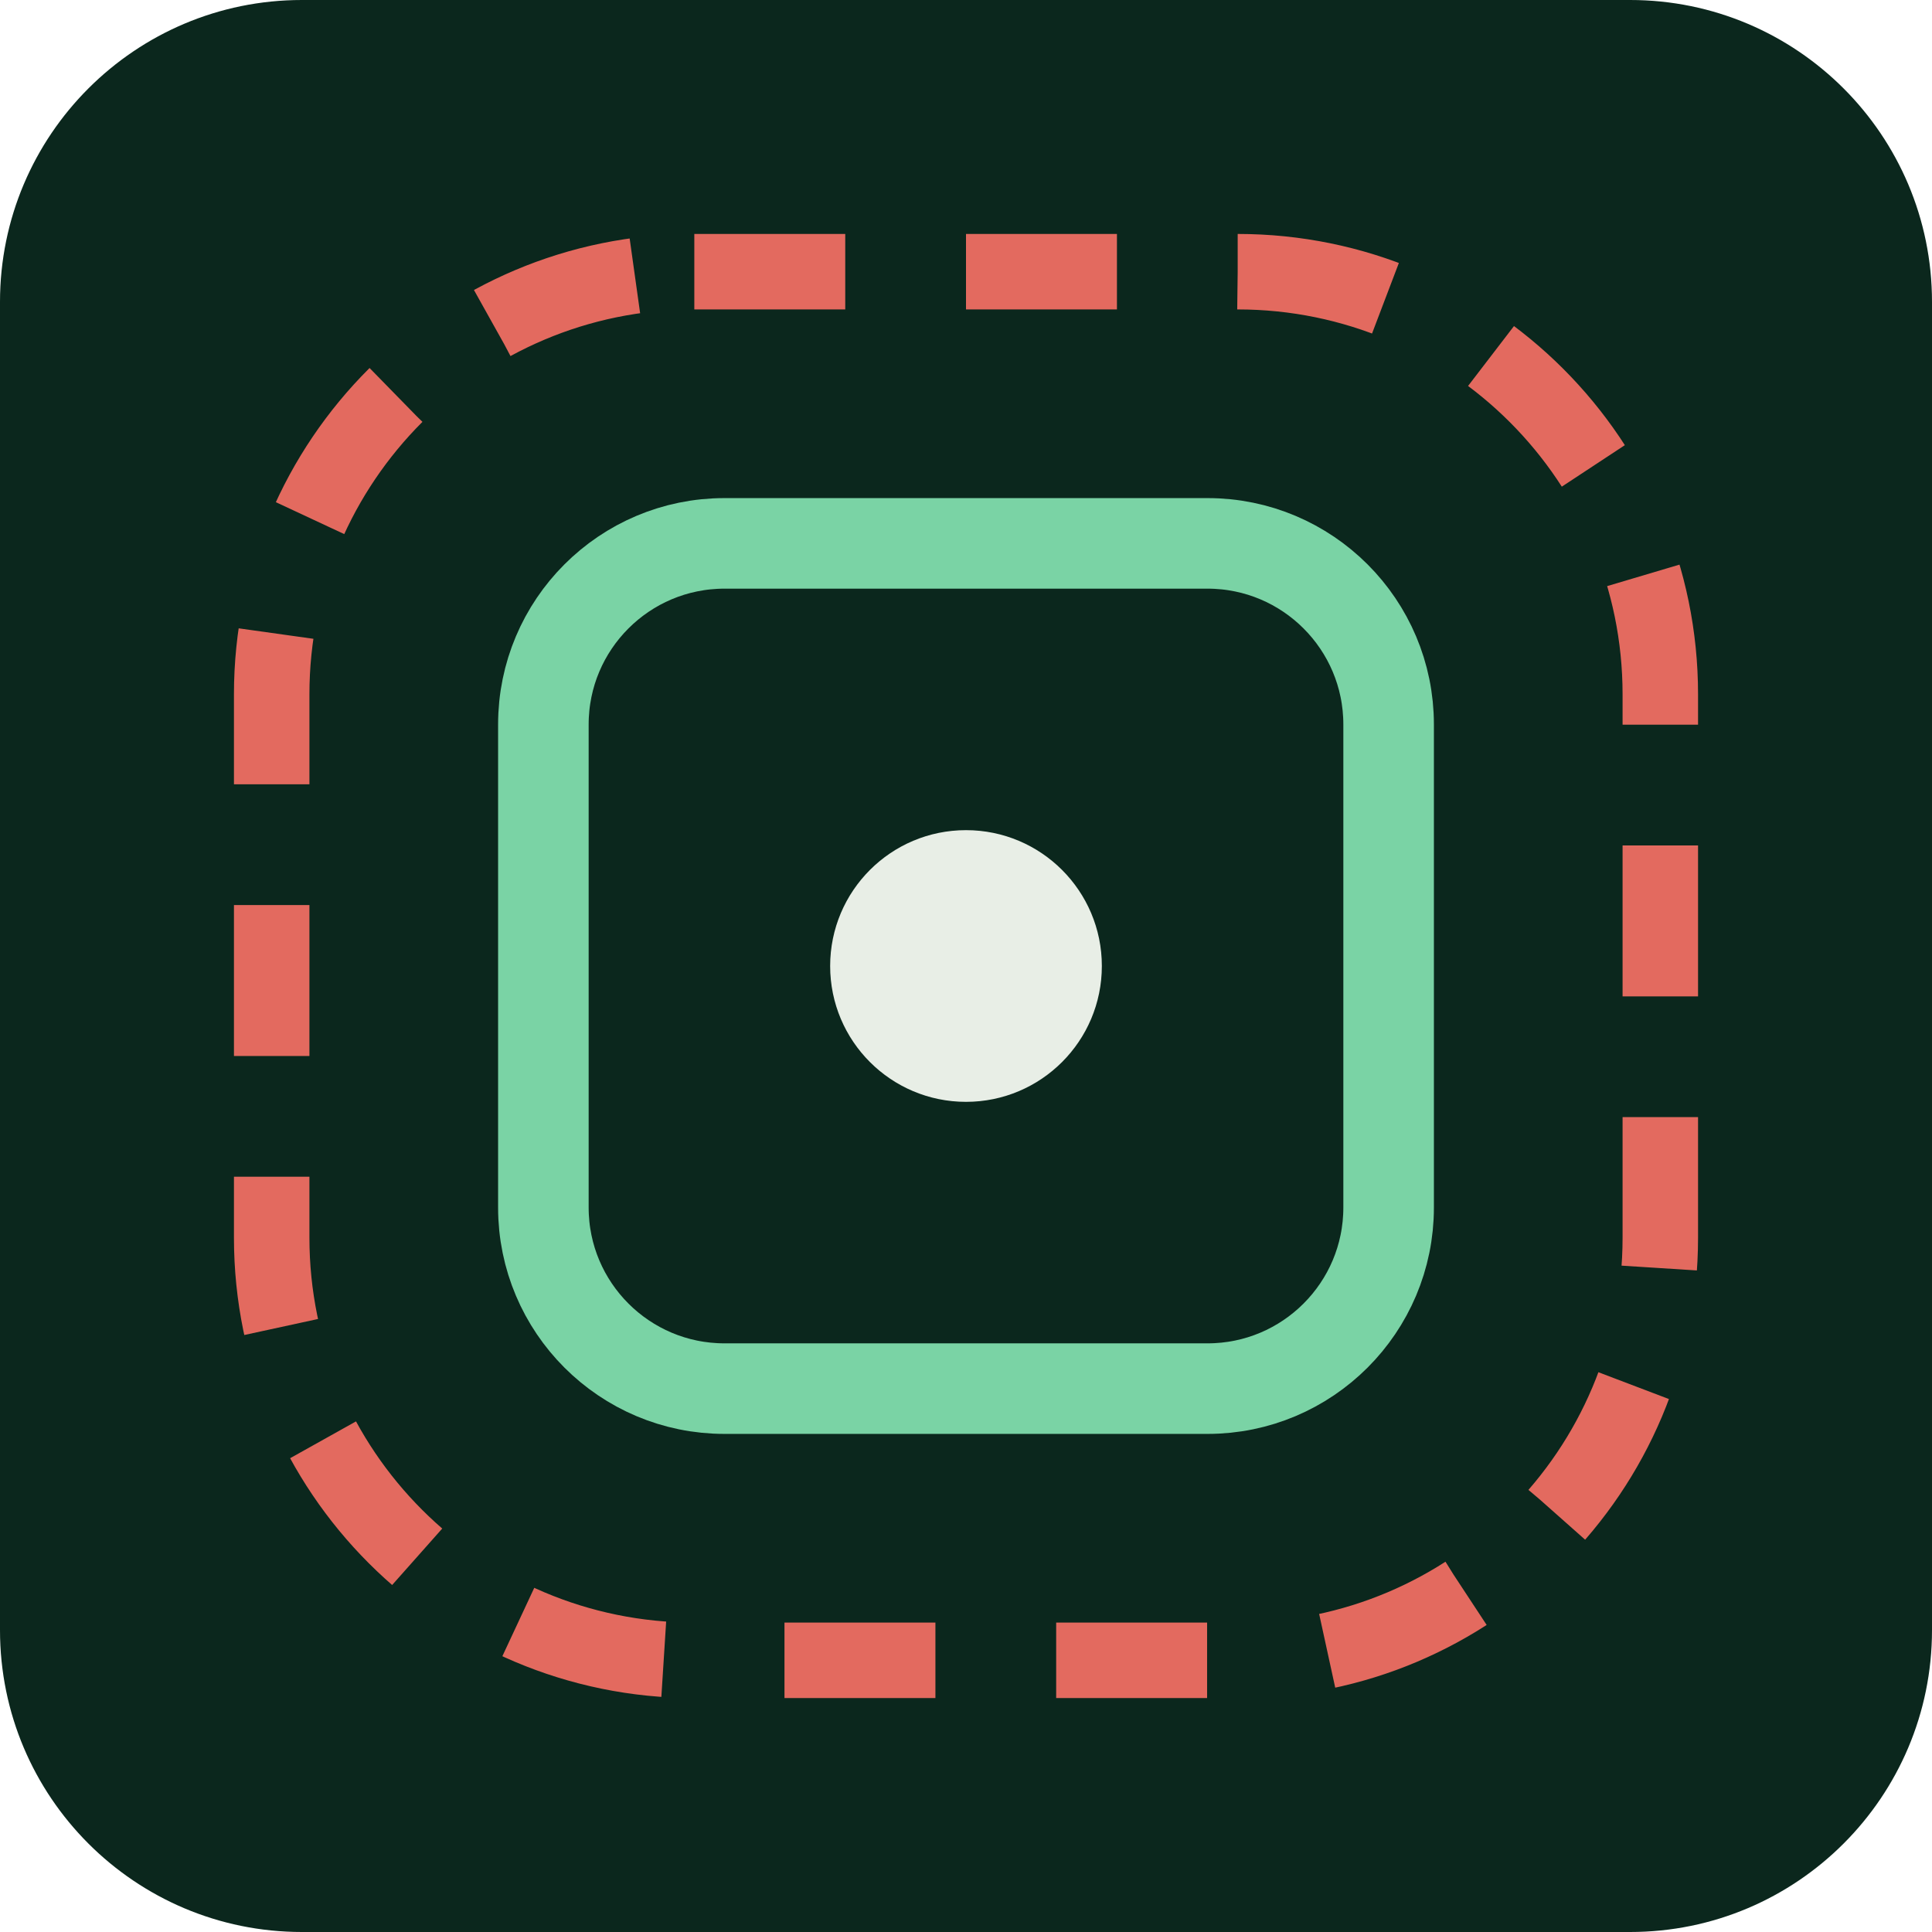
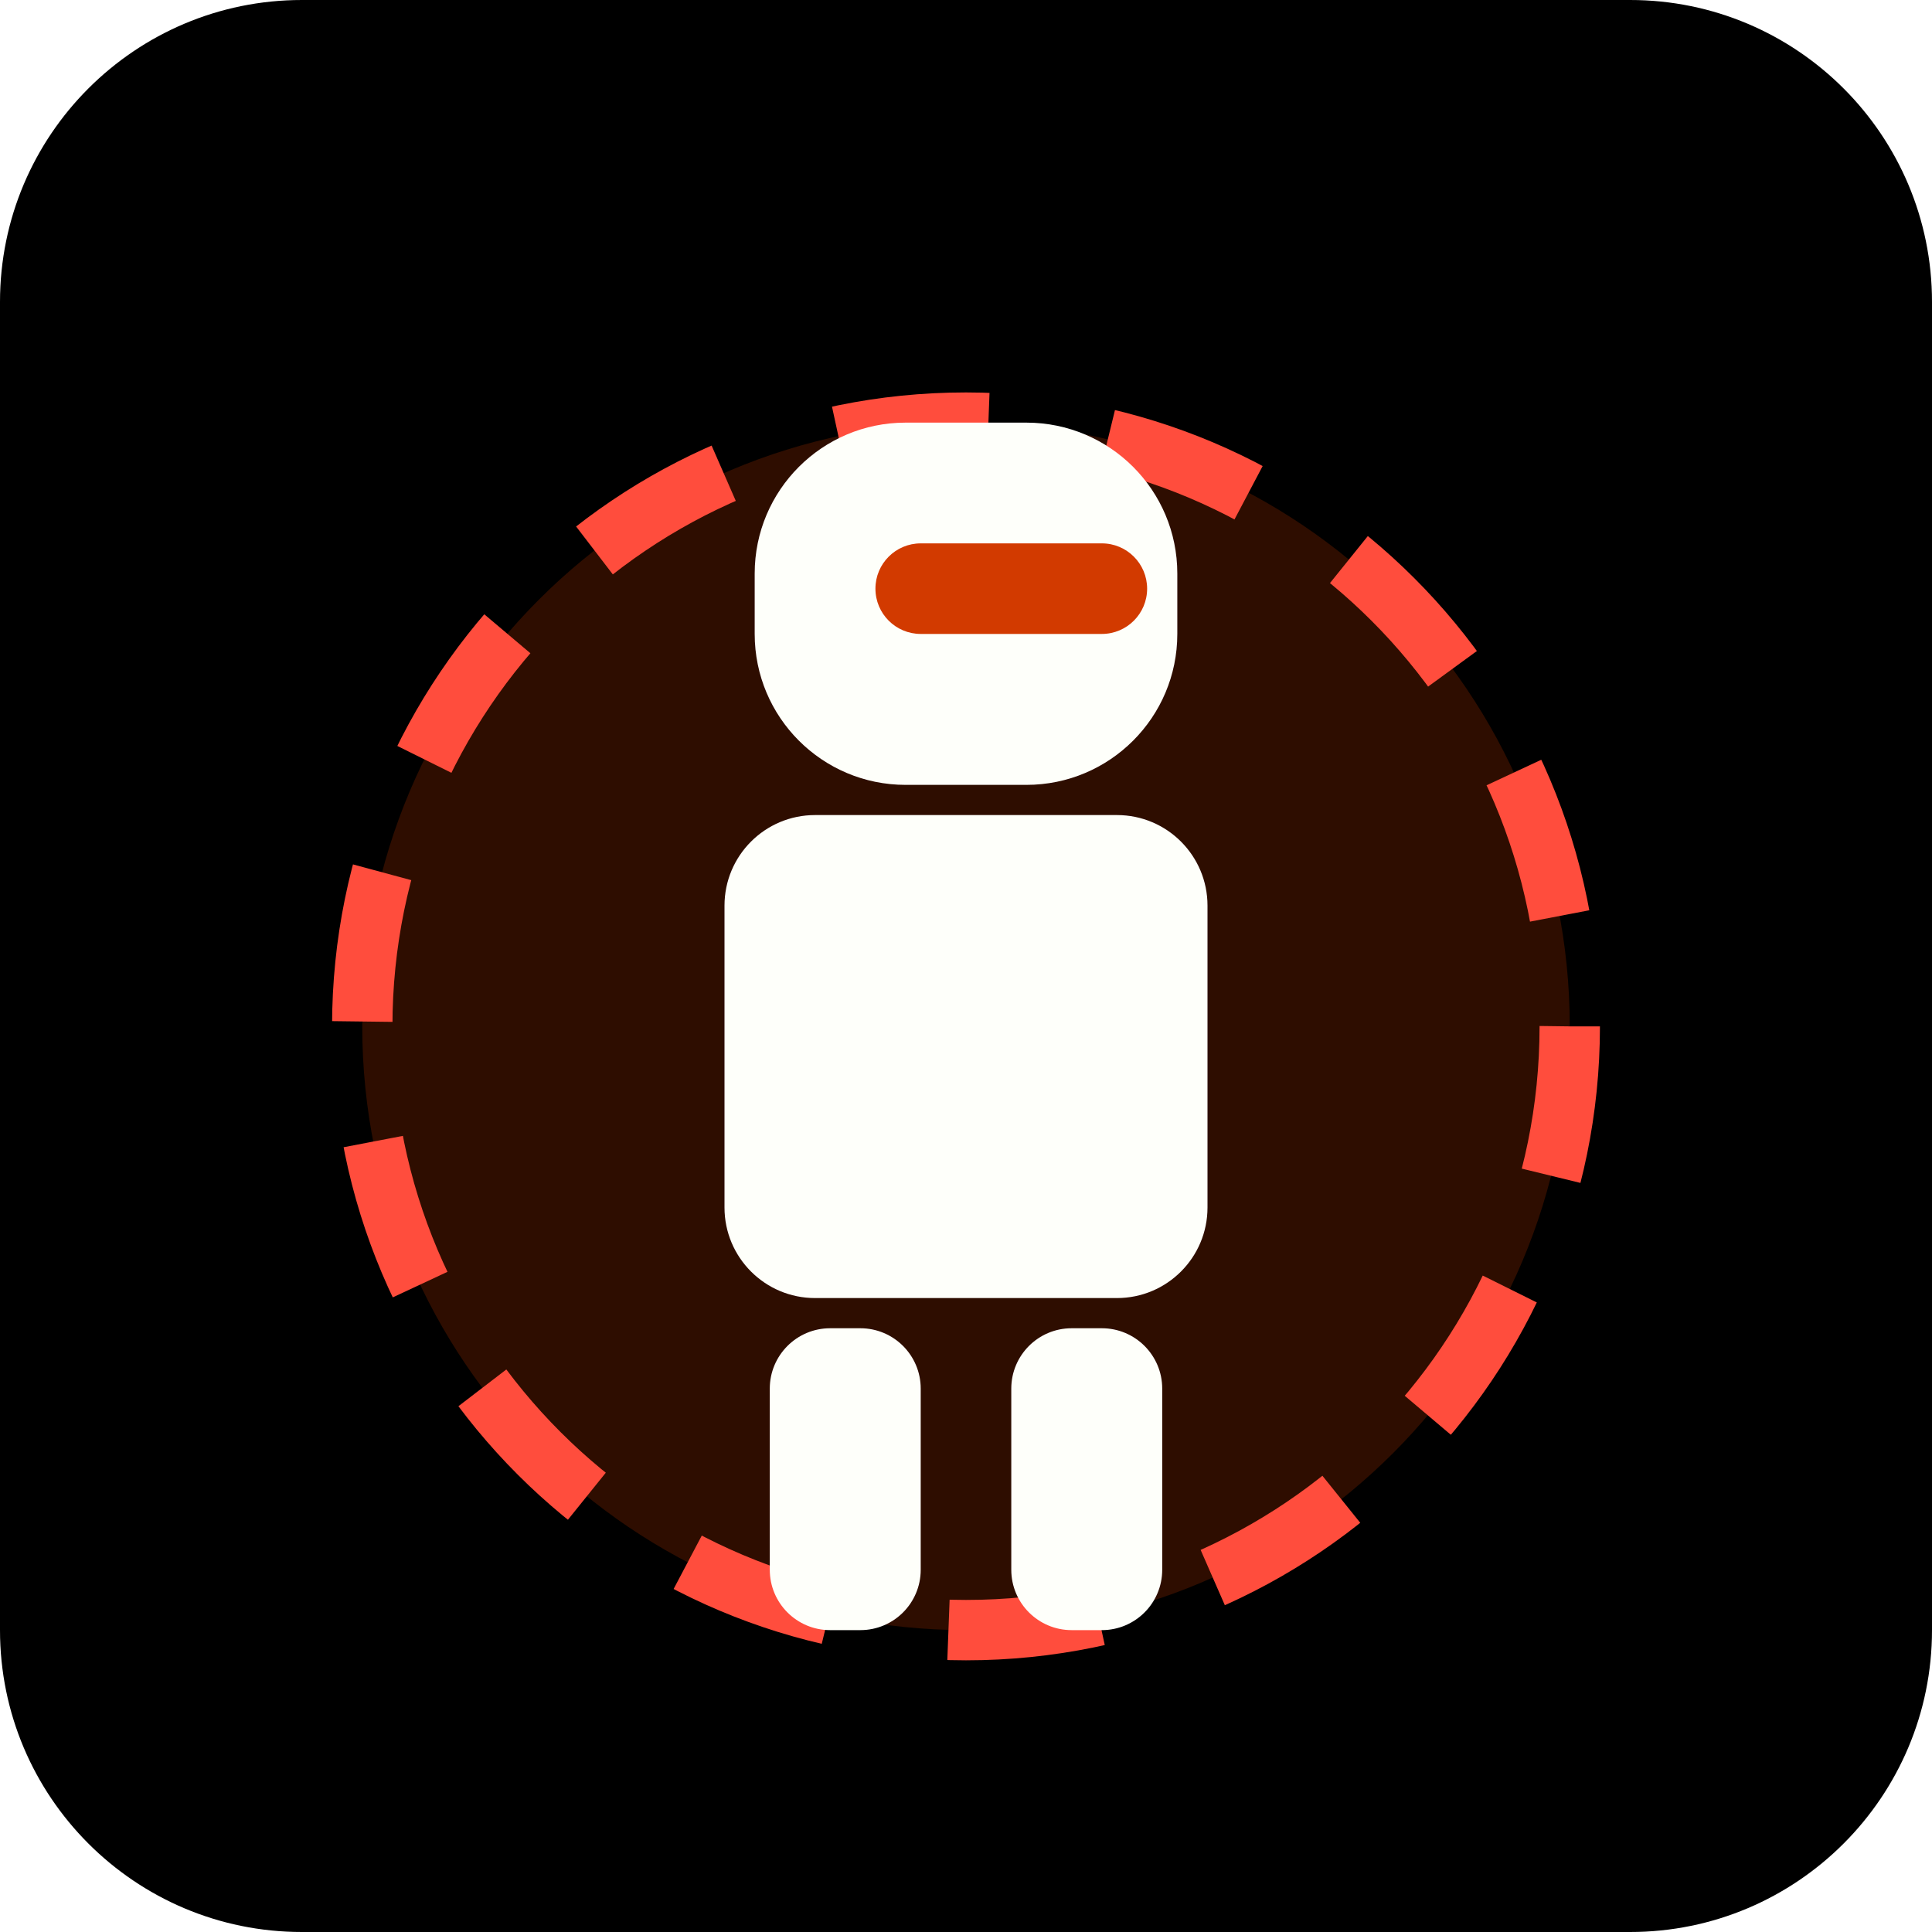
<svg xmlns="http://www.w3.org/2000/svg" viewBox="0 0 64 64">
-   <rect width="64" height="64" rx="10" fill="#0b271d" />
-   <rect x="9" y="9" width="46" height="46" rx="14" fill="none" stroke="#e36a5f" stroke-width="2.5" stroke-dasharray="5 4" />
-   <rect x="18" y="18" width="28" height="28" rx="6" fill="none" stroke="#7ad3a5" stroke-width="3" />
-   <circle cx="32" cy="32" r="4.5" fill="#e8eee6" />
+   <rect width="64" height="64" rx="10" fill="#000" />
+   <circle cx="32" cy="34" r="20" fill="#D23A00" opacity=".22" />
+   <circle cx="32" cy="34" r="20" fill="none" stroke="#ff4d3d" stroke-width="2" stroke-dasharray="5 4" />
+   <rect x="25" y="14" width="14" height="12" rx="5" fill="#FEFFFA" />
+   <rect x="29" y="18" width="9" height="3" rx="1.5" fill="#D23A00" />
+   <rect x="24" y="27" width="16" height="16" rx="3" fill="#FEFFFA" />
+   <rect x="25.5" y="44" width="5" height="10" rx="2" fill="#FEFFFA" />
+   <rect x="33.5" y="44" width="5" height="10" rx="2" fill="#FEFFFA" />
</svg>
